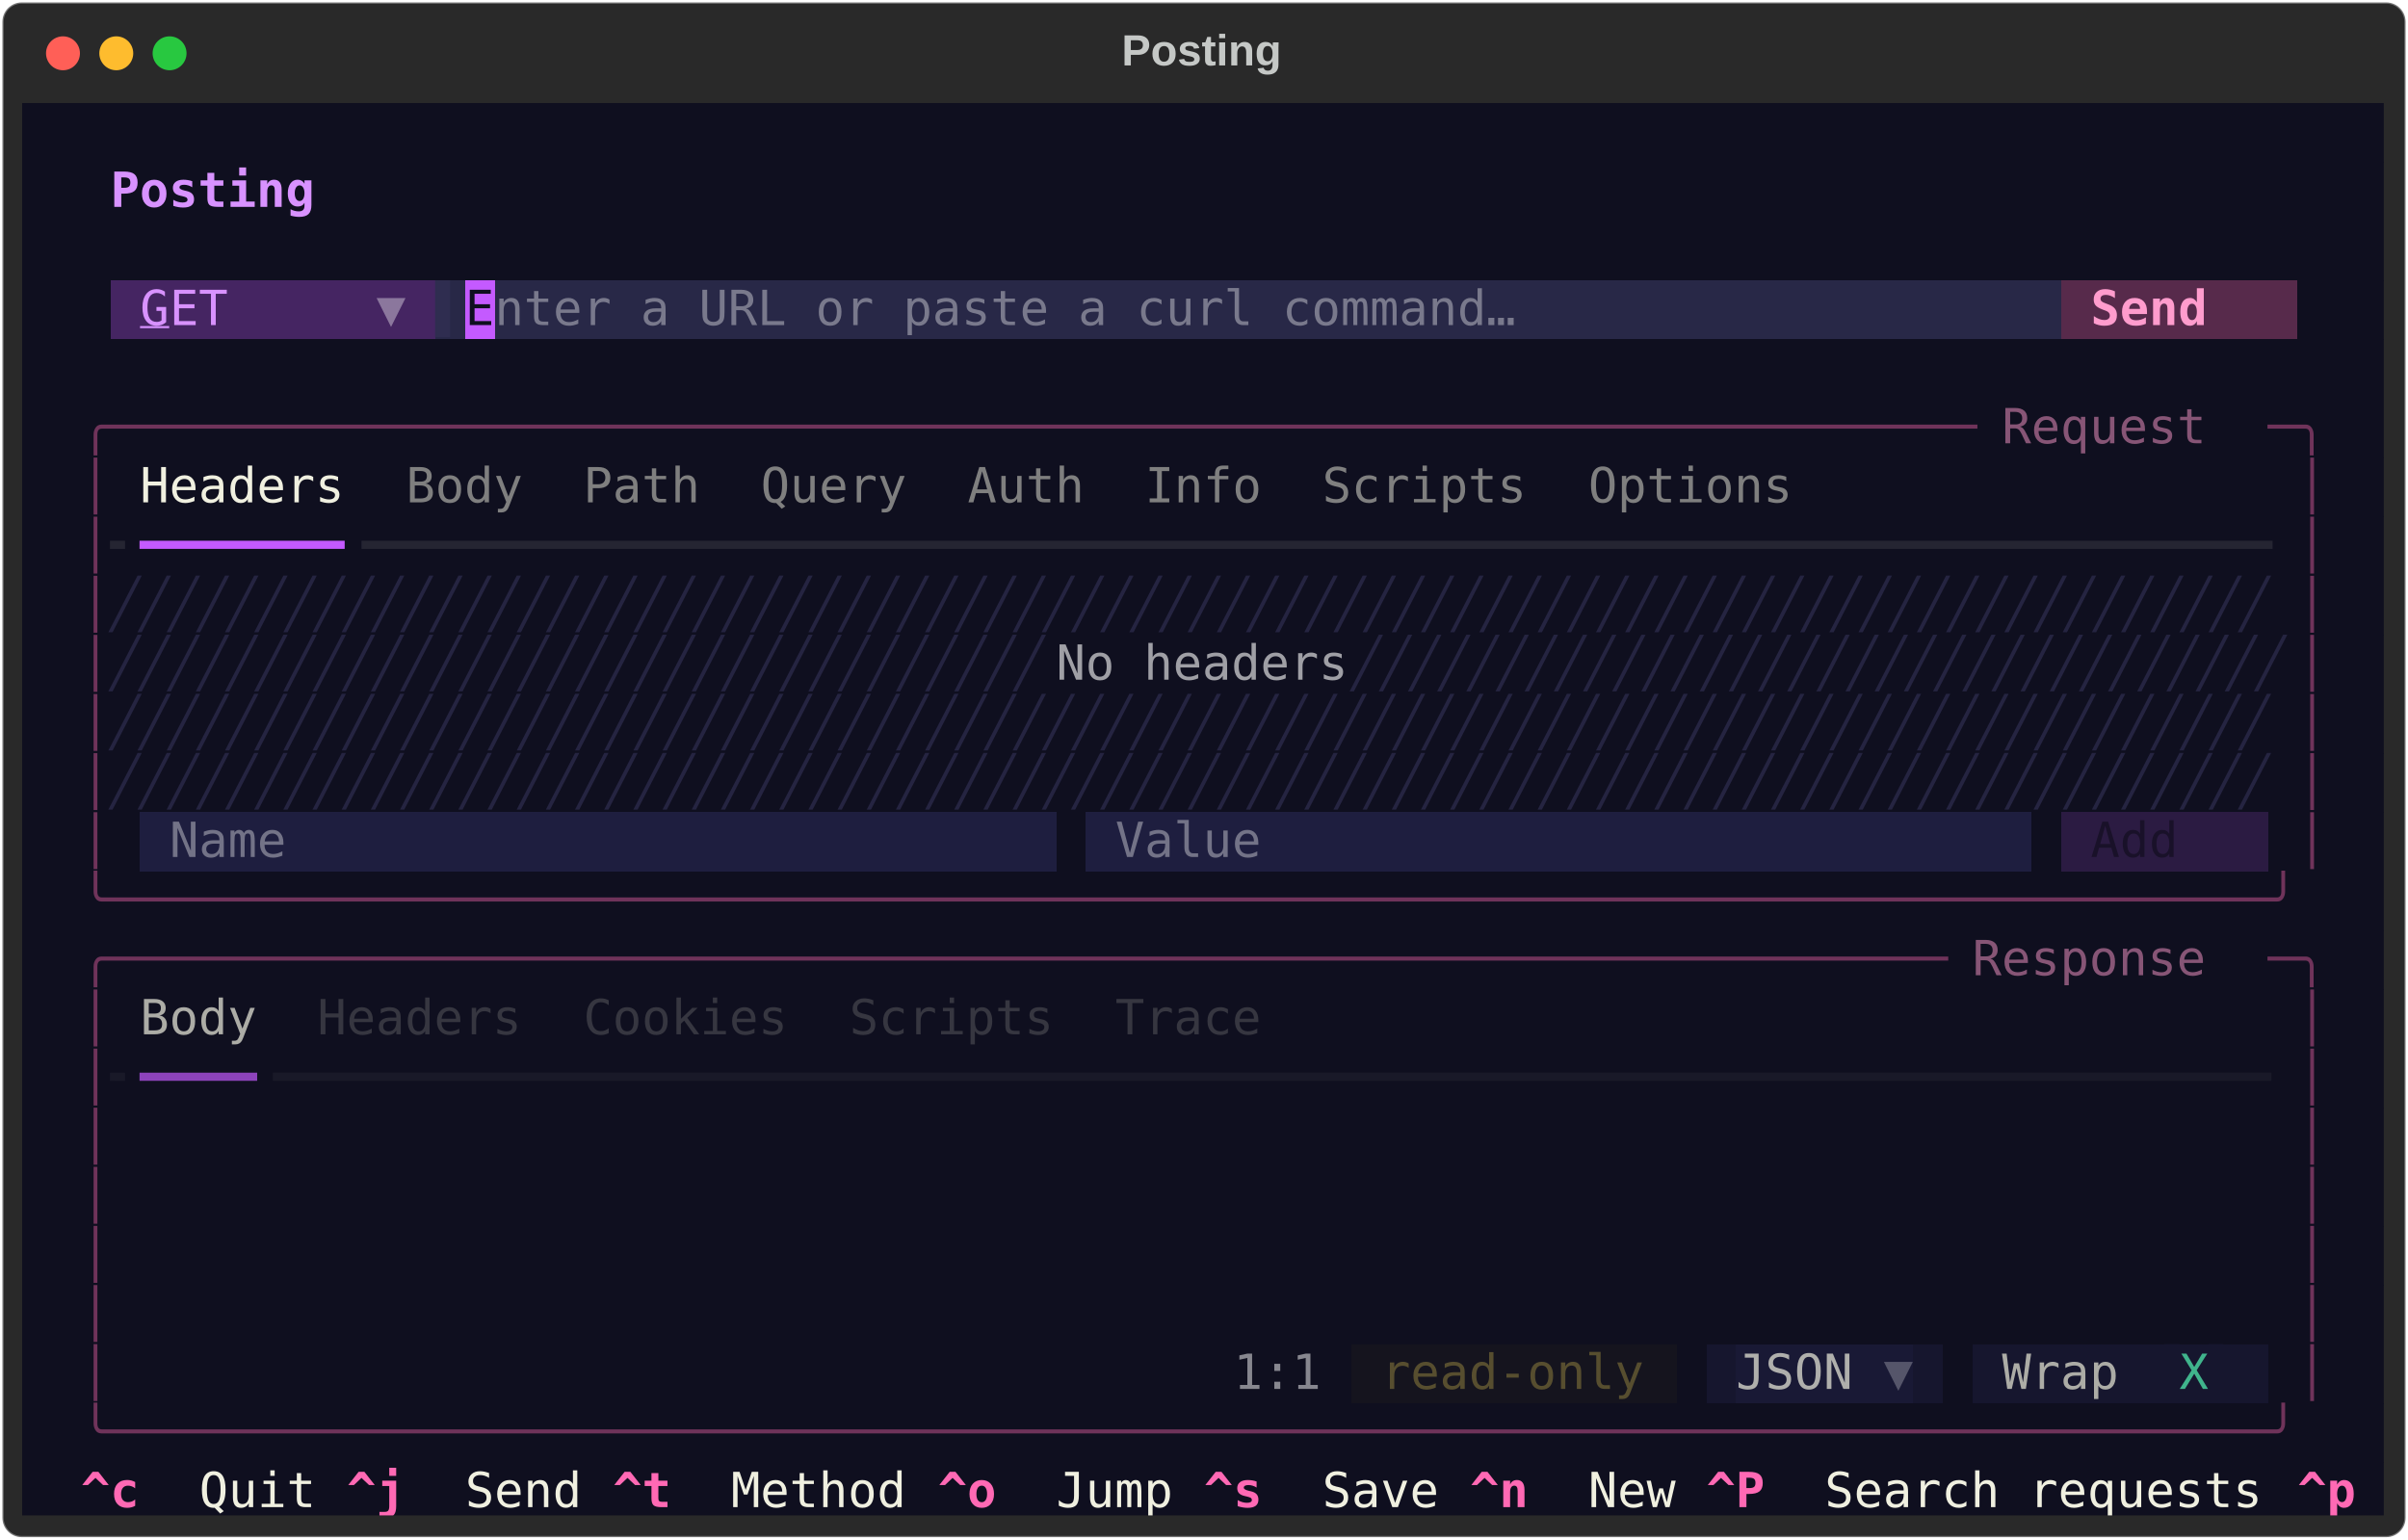
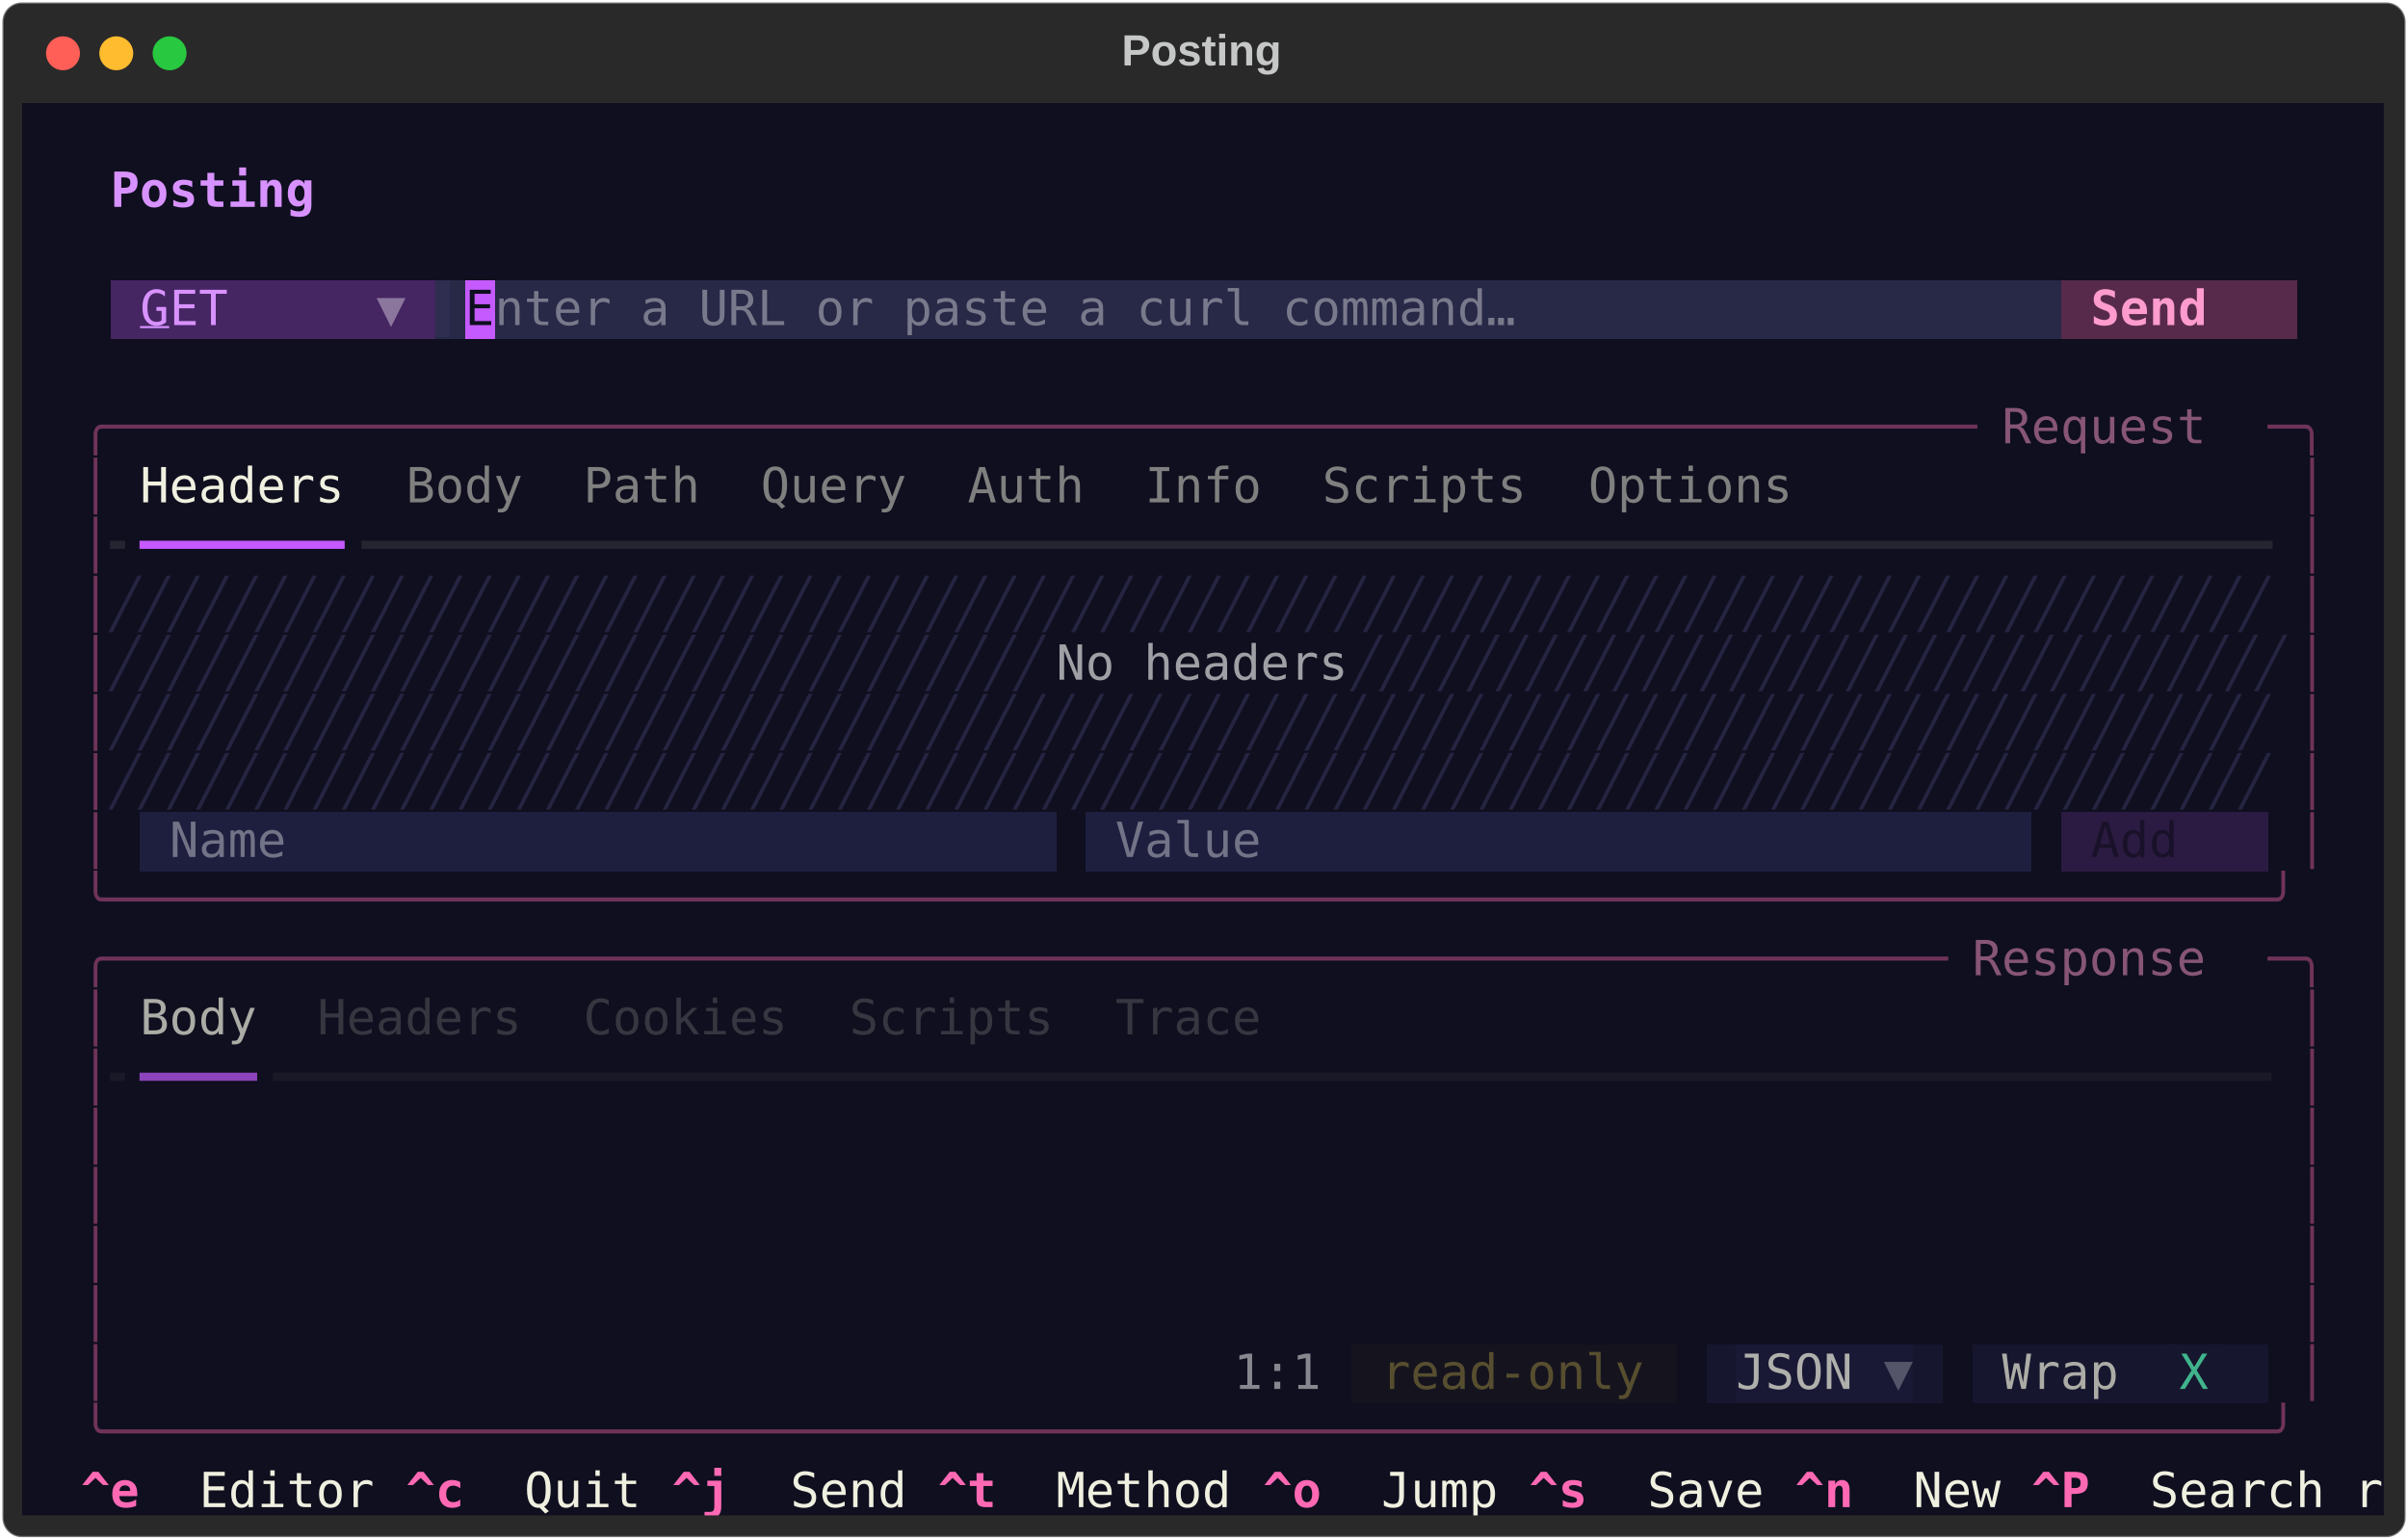
<svg xmlns="http://www.w3.org/2000/svg" class="rich-terminal" viewBox="0 0 994 635.6">
  <style>

    @font-face {
        font-family: "Fira Code";
        src: local("FiraCode-Regular"),
                url("https://cdnjs.cloudflare.com/ajax/libs/firacode/6.2.0/woff2/FiraCode-Regular.woff2") format("woff2"),
                url("https://cdnjs.cloudflare.com/ajax/libs/firacode/6.2.0/woff/FiraCode-Regular.woff") format("woff");
        font-style: normal;
        font-weight: 400;
    }
    @font-face {
        font-family: "Fira Code";
        src: local("FiraCode-Bold"),
                url("https://cdnjs.cloudflare.com/ajax/libs/firacode/6.2.0/woff2/FiraCode-Bold.woff2") format("woff2"),
                url("https://cdnjs.cloudflare.com/ajax/libs/firacode/6.2.0/woff/FiraCode-Bold.woff") format("woff");
        font-style: bold;
        font-weight: 700;
    }

    .terminal-matrix {
        font-family: Fira Code, monospace;
        font-size: 20px;
        line-height: 24.4px;
        font-variant-east-asian: full-width;
    }

    .terminal-title {
        font-size: 18px;
        font-weight: bold;
        font-family: arial;
    }

    .terminal-r1 { fill: #c5c8c6 }
.terminal-r2 { fill: #d892ff;font-weight: bold }
.terminal-r3 { fill: #d892ff;text-decoration: underline; }
.terminal-r4 { fill: #d892ff }
.terminal-r5 { fill: #8b779d }
.terminal-r6 { fill: #2f2d50 }
.terminal-r7 { fill: #0f0f1f }
.terminal-r8 { fill: #79798c }
.terminal-r9 { fill: #f0f0e0 }
.terminal-r10 { fill: #ff9ccd;font-weight: bold }
.terminal-r11 { fill: #9f9fa5 }
.terminal-r12 { fill: #6f335a }
.terminal-r13 { fill: #875576 }
.terminal-r14 { fill: #7f7f7f }
.terminal-r15 { fill: #252532 }
.terminal-r16 { fill: #c45aff }
.terminal-r17 { fill: #252441 }
.terminal-r18 { fill: #737387 }
.terminal-r19 { fill: #191129 }
.terminal-r20 { fill: #acaca6 }
.terminal-r21 { fill: #363640 }
.terminal-r22 { fill: #191928 }
.terminal-r23 { fill: #8d43bb }
.terminal-r24 { fill: #87878f }
.terminal-r25 { fill: #574e2f }
.terminal-r26 { fill: #afafac }
.terminal-r27 { fill: #55556a }
.terminal-r28 { fill: #16162e }
.terminal-r29 { fill: #40b48c }
.terminal-r30 { fill: #ff69b4;font-weight: bold }
    </style>
  <defs>
    <clipPath id="terminal-clip-terminal">
      <rect x="0" y="0" width="975.0" height="584.6" />
    </clipPath>
    <clipPath id="terminal-line-0">
      <rect x="0" y="1.5" width="976" height="24.65" />
    </clipPath>
    <clipPath id="terminal-line-1">
      <rect x="0" y="25.9" width="976" height="24.65" />
    </clipPath>
    <clipPath id="terminal-line-2">
      <rect x="0" y="50.3" width="976" height="24.65" />
    </clipPath>
    <clipPath id="terminal-line-3">
      <rect x="0" y="74.7" width="976" height="24.65" />
    </clipPath>
    <clipPath id="terminal-line-4">
      <rect x="0" y="99.1" width="976" height="24.65" />
    </clipPath>
    <clipPath id="terminal-line-5">
      <rect x="0" y="123.5" width="976" height="24.65" />
    </clipPath>
    <clipPath id="terminal-line-6">
      <rect x="0" y="147.9" width="976" height="24.65" />
    </clipPath>
    <clipPath id="terminal-line-7">
      <rect x="0" y="172.3" width="976" height="24.65" />
    </clipPath>
    <clipPath id="terminal-line-8">
      <rect x="0" y="196.7" width="976" height="24.65" />
    </clipPath>
    <clipPath id="terminal-line-9">
      <rect x="0" y="221.1" width="976" height="24.65" />
    </clipPath>
    <clipPath id="terminal-line-10">
      <rect x="0" y="245.5" width="976" height="24.65" />
    </clipPath>
    <clipPath id="terminal-line-11">
      <rect x="0" y="269.9" width="976" height="24.65" />
    </clipPath>
    <clipPath id="terminal-line-12">
      <rect x="0" y="294.3" width="976" height="24.65" />
    </clipPath>
    <clipPath id="terminal-line-13">
      <rect x="0" y="318.7" width="976" height="24.65" />
    </clipPath>
    <clipPath id="terminal-line-14">
      <rect x="0" y="343.1" width="976" height="24.65" />
    </clipPath>
    <clipPath id="terminal-line-15">
      <rect x="0" y="367.5" width="976" height="24.65" />
    </clipPath>
    <clipPath id="terminal-line-16">
      <rect x="0" y="391.9" width="976" height="24.65" />
    </clipPath>
    <clipPath id="terminal-line-17">
      <rect x="0" y="416.3" width="976" height="24.65" />
    </clipPath>
    <clipPath id="terminal-line-18">
      <rect x="0" y="440.7" width="976" height="24.65" />
    </clipPath>
    <clipPath id="terminal-line-19">
      <rect x="0" y="465.1" width="976" height="24.65" />
    </clipPath>
    <clipPath id="terminal-line-20">
      <rect x="0" y="489.5" width="976" height="24.65" />
    </clipPath>
    <clipPath id="terminal-line-21">
      <rect x="0" y="513.9" width="976" height="24.65" />
    </clipPath>
    <clipPath id="terminal-line-22">
      <rect x="0" y="538.3" width="976" height="24.65" />
    </clipPath>
  </defs>
  <rect fill="#292929" stroke="rgba(255,255,255,0.35)" stroke-width="1" x="1" y="1" width="992" height="633.6" rx="8" />
  <text class="terminal-title" fill="#c5c8c6" text-anchor="middle" x="496" y="27">Posting</text>
  <g transform="translate(26,22)">
    <circle cx="0" cy="0" r="7" fill="#ff5f57" />
    <circle cx="22" cy="0" r="7" fill="#febc2e" />
    <circle cx="44" cy="0" r="7" fill="#28c840" />
  </g>
  <g transform="translate(9, 41)" clip-path="url(#terminal-clip-terminal)">
    <rect fill="#0f0f1f" x="0" y="1.5" width="976" height="24.65" shape-rendering="crispEdges" />
    <rect fill="#0f0f1f" x="0" y="25.9" width="36.6" height="24.65" shape-rendering="crispEdges" />
    <rect fill="#0f0f1f" x="36.6" y="25.9" width="85.4" height="24.65" shape-rendering="crispEdges" />
    <rect fill="#0f0f1f" x="122" y="25.9" width="854" height="24.65" shape-rendering="crispEdges" />
    <rect fill="#0f0f1f" x="0" y="50.3" width="976" height="24.65" shape-rendering="crispEdges" />
    <rect fill="#0f0f1f" x="0" y="74.7" width="36.6" height="24.65" shape-rendering="crispEdges" />
    <rect fill="#452562" x="36.6" y="74.7" width="12.2" height="24.65" shape-rendering="crispEdges" />
    <rect fill="#452562" x="48.8" y="74.7" width="12.2" height="24.65" shape-rendering="crispEdges" />
    <rect fill="#452562" x="61" y="74.7" width="24.4" height="24.65" shape-rendering="crispEdges" />
    <rect fill="#452562" x="85.4" y="74.7" width="61" height="24.65" shape-rendering="crispEdges" />
    <rect fill="#452562" x="146.4" y="74.7" width="12.2" height="24.65" shape-rendering="crispEdges" />
    <rect fill="#452562" x="158.6" y="74.7" width="12.2" height="24.65" shape-rendering="crispEdges" />
    <rect fill="#282847" x="170.8" y="74.7" width="12.2" height="24.65" shape-rendering="crispEdges" />
    <rect fill="#c45aff" x="183" y="74.7" width="12.2" height="24.65" shape-rendering="crispEdges" />
    <rect fill="#282847" x="195.2" y="74.7" width="427" height="24.65" shape-rendering="crispEdges" />
    <rect fill="#282847" x="622.2" y="74.7" width="219.6" height="24.65" shape-rendering="crispEdges" />
    <rect fill="#572a4b" x="841.8" y="74.7" width="12.2" height="24.65" shape-rendering="crispEdges" />
    <rect fill="#572a4b" x="854" y="74.7" width="73.2" height="24.65" shape-rendering="crispEdges" />
    <rect fill="#572a4b" x="927.2" y="74.7" width="12.2" height="24.65" shape-rendering="crispEdges" />
    <rect fill="#0f0f1f" x="939.4" y="74.7" width="36.6" height="24.65" shape-rendering="crispEdges" />
    <rect fill="#0f0f1f" x="0" y="99.1" width="488" height="24.65" shape-rendering="crispEdges" />
    <rect fill="#0f0f1f" x="488" y="99.1" width="0" height="24.65" shape-rendering="crispEdges" />
    <rect fill="#0f0f1f" x="488" y="99.1" width="488" height="24.65" shape-rendering="crispEdges" />
    <rect fill="#0f0f1f" x="0" y="123.5" width="24.4" height="24.65" shape-rendering="crispEdges" />
    <rect fill="#0f0f1f" x="24.4" y="123.5" width="793" height="24.65" shape-rendering="crispEdges" />
    <rect fill="#0f0f1f" x="817.4" y="123.5" width="109.8" height="24.65" shape-rendering="crispEdges" />
    <rect fill="#0f0f1f" x="927.2" y="123.5" width="24.4" height="24.65" shape-rendering="crispEdges" />
    <rect fill="#0f0f1f" x="951.6" y="123.5" width="24.4" height="24.65" shape-rendering="crispEdges" />
    <rect fill="#0f0f1f" x="0" y="147.9" width="24.4" height="24.65" shape-rendering="crispEdges" />
    <rect fill="#0f0f1f" x="24.4" y="147.9" width="12.2" height="24.65" shape-rendering="crispEdges" />
    <rect fill="#0f0f1f" x="36.6" y="147.9" width="12.2" height="24.65" shape-rendering="crispEdges" />
    <rect fill="#0f0f1f" x="48.8" y="147.9" width="85.4" height="24.65" shape-rendering="crispEdges" />
    <rect fill="#0f0f1f" x="134.2" y="147.9" width="24.4" height="24.65" shape-rendering="crispEdges" />
    <rect fill="#0f0f1f" x="158.6" y="147.9" width="48.8" height="24.65" shape-rendering="crispEdges" />
    <rect fill="#0f0f1f" x="207.4" y="147.9" width="24.4" height="24.65" shape-rendering="crispEdges" />
    <rect fill="#0f0f1f" x="231.8" y="147.9" width="48.8" height="24.65" shape-rendering="crispEdges" />
    <rect fill="#0f0f1f" x="280.6" y="147.9" width="24.4" height="24.65" shape-rendering="crispEdges" />
    <rect fill="#0f0f1f" x="305" y="147.9" width="61" height="24.65" shape-rendering="crispEdges" />
    <rect fill="#0f0f1f" x="366" y="147.9" width="24.4" height="24.65" shape-rendering="crispEdges" />
    <rect fill="#0f0f1f" x="390.4" y="147.9" width="48.8" height="24.65" shape-rendering="crispEdges" />
    <rect fill="#0f0f1f" x="439.2" y="147.9" width="24.4" height="24.65" shape-rendering="crispEdges" />
    <rect fill="#0f0f1f" x="463.6" y="147.9" width="48.8" height="24.65" shape-rendering="crispEdges" />
    <rect fill="#0f0f1f" x="512.4" y="147.9" width="24.4" height="24.65" shape-rendering="crispEdges" />
    <rect fill="#0f0f1f" x="536.8" y="147.9" width="85.4" height="24.65" shape-rendering="crispEdges" />
    <rect fill="#0f0f1f" x="622.2" y="147.9" width="24.4" height="24.65" shape-rendering="crispEdges" />
    <rect fill="#0f0f1f" x="646.6" y="147.9" width="85.4" height="24.65" shape-rendering="crispEdges" />
    <rect fill="#0f0f1f" x="732" y="147.9" width="207.4" height="24.65" shape-rendering="crispEdges" />
    <rect fill="#0f0f1f" x="939.4" y="147.9" width="12.2" height="24.65" shape-rendering="crispEdges" />
    <rect fill="#0f0f1f" x="951.6" y="147.9" width="24.4" height="24.65" shape-rendering="crispEdges" />
    <rect fill="#0f0f1f" x="0" y="172.3" width="24.4" height="24.65" shape-rendering="crispEdges" />
    <rect fill="#0f0f1f" x="24.4" y="172.3" width="12.2" height="24.65" shape-rendering="crispEdges" />
    <rect fill="#0f0f1f" x="36.6" y="172.3" width="12.2" height="24.65" shape-rendering="crispEdges" />
    <rect fill="#0f0f1f" x="48.8" y="172.3" width="85.4" height="24.65" shape-rendering="crispEdges" />
    <rect fill="#0f0f1f" x="134.2" y="172.3" width="805.2" height="24.65" shape-rendering="crispEdges" />
    <rect fill="#0f0f1f" x="939.4" y="172.3" width="12.2" height="24.65" shape-rendering="crispEdges" />
    <rect fill="#0f0f1f" x="951.6" y="172.3" width="24.4" height="24.65" shape-rendering="crispEdges" />
    <rect fill="#0f0f1f" x="0" y="196.7" width="24.4" height="24.65" shape-rendering="crispEdges" />
    <rect fill="#0f0f1f" x="24.4" y="196.7" width="12.2" height="24.65" shape-rendering="crispEdges" />
    <rect fill="#0f0f1f" x="36.6" y="196.7" width="902.8" height="24.65" shape-rendering="crispEdges" />
    <rect fill="#0f0f1f" x="939.4" y="196.7" width="12.2" height="24.65" shape-rendering="crispEdges" />
    <rect fill="#0f0f1f" x="951.6" y="196.7" width="24.4" height="24.65" shape-rendering="crispEdges" />
    <rect fill="#0f0f1f" x="0" y="221.1" width="24.4" height="24.65" shape-rendering="crispEdges" />
    <rect fill="#0f0f1f" x="24.4" y="221.1" width="12.2" height="24.65" shape-rendering="crispEdges" />
    <rect fill="#0f0f1f" x="36.6" y="221.1" width="390.4" height="24.65" shape-rendering="crispEdges" />
    <rect fill="#0f0f1f" x="427" y="221.1" width="122" height="24.65" shape-rendering="crispEdges" />
    <rect fill="#0f0f1f" x="549" y="221.1" width="390.4" height="24.65" shape-rendering="crispEdges" />
    <rect fill="#0f0f1f" x="939.4" y="221.1" width="12.2" height="24.65" shape-rendering="crispEdges" />
    <rect fill="#0f0f1f" x="951.6" y="221.1" width="24.4" height="24.65" shape-rendering="crispEdges" />
    <rect fill="#0f0f1f" x="0" y="245.5" width="24.4" height="24.65" shape-rendering="crispEdges" />
    <rect fill="#0f0f1f" x="24.4" y="245.5" width="12.2" height="24.65" shape-rendering="crispEdges" />
    <rect fill="#0f0f1f" x="36.6" y="245.5" width="902.8" height="24.65" shape-rendering="crispEdges" />
    <rect fill="#0f0f1f" x="939.4" y="245.5" width="12.2" height="24.65" shape-rendering="crispEdges" />
    <rect fill="#0f0f1f" x="951.6" y="245.5" width="24.4" height="24.65" shape-rendering="crispEdges" />
    <rect fill="#0f0f1f" x="0" y="269.9" width="24.4" height="24.65" shape-rendering="crispEdges" />
    <rect fill="#0f0f1f" x="24.4" y="269.9" width="12.2" height="24.65" shape-rendering="crispEdges" />
    <rect fill="#0f0f1f" x="36.6" y="269.9" width="902.8" height="24.65" shape-rendering="crispEdges" />
    <rect fill="#0f0f1f" x="939.4" y="269.9" width="12.2" height="24.65" shape-rendering="crispEdges" />
    <rect fill="#0f0f1f" x="951.6" y="269.9" width="24.4" height="24.65" shape-rendering="crispEdges" />
    <rect fill="#0f0f1f" x="0" y="294.3" width="24.4" height="24.65" shape-rendering="crispEdges" />
    <rect fill="#0f0f1f" x="24.4" y="294.3" width="12.2" height="24.65" shape-rendering="crispEdges" />
    <rect fill="#0f0f1f" x="36.6" y="294.3" width="12.2" height="24.65" shape-rendering="crispEdges" />
    <rect fill="#1e1e3f" x="48.8" y="294.3" width="12.2" height="24.65" shape-rendering="crispEdges" />
    <rect fill="#1e1e3f" x="61" y="294.3" width="48.8" height="24.65" shape-rendering="crispEdges" />
    <rect fill="#1e1e3f" x="109.8" y="294.3" width="305" height="24.65" shape-rendering="crispEdges" />
    <rect fill="#1e1e3f" x="414.8" y="294.3" width="12.2" height="24.65" shape-rendering="crispEdges" />
    <rect fill="#0f0f1f" x="427" y="294.3" width="12.2" height="24.65" shape-rendering="crispEdges" />
    <rect fill="#1e1e3f" x="439.2" y="294.3" width="12.2" height="24.65" shape-rendering="crispEdges" />
    <rect fill="#1e1e3f" x="451.4" y="294.3" width="61" height="24.65" shape-rendering="crispEdges" />
    <rect fill="#1e1e3f" x="512.4" y="294.3" width="305" height="24.65" shape-rendering="crispEdges" />
    <rect fill="#1e1e3f" x="817.4" y="294.3" width="12.2" height="24.65" shape-rendering="crispEdges" />
    <rect fill="#0f0f1f" x="829.6" y="294.3" width="12.2" height="24.65" shape-rendering="crispEdges" />
    <rect fill="#2b1b42" x="841.8" y="294.3" width="12.2" height="24.65" shape-rendering="crispEdges" />
    <rect fill="#2b1b42" x="854" y="294.3" width="61" height="24.65" shape-rendering="crispEdges" />
    <rect fill="#2b1b42" x="915" y="294.3" width="12.2" height="24.65" shape-rendering="crispEdges" />
    <rect fill="#0f0f1f" x="927.2" y="294.3" width="12.2" height="24.65" shape-rendering="crispEdges" />
    <rect fill="#0f0f1f" x="939.4" y="294.3" width="12.2" height="24.65" shape-rendering="crispEdges" />
    <rect fill="#0f0f1f" x="951.6" y="294.3" width="24.4" height="24.65" shape-rendering="crispEdges" />
    <rect fill="#0f0f1f" x="0" y="318.7" width="24.4" height="24.65" shape-rendering="crispEdges" />
    <rect fill="#0f0f1f" x="24.4" y="318.7" width="927.2" height="24.65" shape-rendering="crispEdges" />
    <rect fill="#0f0f1f" x="951.6" y="318.7" width="24.4" height="24.65" shape-rendering="crispEdges" />
    <rect fill="#0f0f1f" x="0" y="343.1" width="24.4" height="24.65" shape-rendering="crispEdges" />
    <rect fill="#0f0f1f" x="24.4" y="343.1" width="780.8" height="24.65" shape-rendering="crispEdges" />
    <rect fill="#0f0f1f" x="805.2" y="343.1" width="122" height="24.65" shape-rendering="crispEdges" />
    <rect fill="#0f0f1f" x="927.2" y="343.1" width="24.4" height="24.65" shape-rendering="crispEdges" />
    <rect fill="#0f0f1f" x="951.6" y="343.1" width="24.4" height="24.65" shape-rendering="crispEdges" />
    <rect fill="#0f0f1f" x="0" y="367.5" width="24.4" height="24.65" shape-rendering="crispEdges" />
    <rect fill="#0f0f1f" x="24.4" y="367.5" width="12.2" height="24.65" shape-rendering="crispEdges" />
    <rect fill="#0f0f1f" x="36.6" y="367.5" width="12.2" height="24.65" shape-rendering="crispEdges" />
    <rect fill="#0f0f1f" x="48.8" y="367.5" width="48.8" height="24.65" shape-rendering="crispEdges" />
    <rect fill="#0f0f1f" x="97.6" y="367.5" width="24.4" height="24.65" shape-rendering="crispEdges" />
    <rect fill="#0f0f1f" x="122" y="367.5" width="85.4" height="24.65" shape-rendering="crispEdges" />
    <rect fill="#0f0f1f" x="207.4" y="367.5" width="24.4" height="24.65" shape-rendering="crispEdges" />
    <rect fill="#0f0f1f" x="231.8" y="367.5" width="85.4" height="24.65" shape-rendering="crispEdges" />
    <rect fill="#0f0f1f" x="317.2" y="367.5" width="24.4" height="24.65" shape-rendering="crispEdges" />
    <rect fill="#0f0f1f" x="341.6" y="367.5" width="85.4" height="24.65" shape-rendering="crispEdges" />
    <rect fill="#0f0f1f" x="427" y="367.5" width="24.4" height="24.65" shape-rendering="crispEdges" />
    <rect fill="#0f0f1f" x="451.4" y="367.5" width="61" height="24.65" shape-rendering="crispEdges" />
    <rect fill="#0f0f1f" x="512.4" y="367.5" width="427" height="24.65" shape-rendering="crispEdges" />
    <rect fill="#0f0f1f" x="939.4" y="367.5" width="12.2" height="24.65" shape-rendering="crispEdges" />
    <rect fill="#0f0f1f" x="951.6" y="367.5" width="24.4" height="24.65" shape-rendering="crispEdges" />
    <rect fill="#0f0f1f" x="0" y="391.9" width="24.4" height="24.65" shape-rendering="crispEdges" />
    <rect fill="#0f0f1f" x="24.4" y="391.9" width="12.2" height="24.65" shape-rendering="crispEdges" />
    <rect fill="#0f0f1f" x="36.6" y="391.9" width="12.2" height="24.65" shape-rendering="crispEdges" />
    <rect fill="#0f0f1f" x="48.8" y="391.9" width="48.8" height="24.65" shape-rendering="crispEdges" />
    <rect fill="#0f0f1f" x="97.6" y="391.9" width="841.8" height="24.65" shape-rendering="crispEdges" />
    <rect fill="#0f0f1f" x="939.4" y="391.9" width="12.2" height="24.65" shape-rendering="crispEdges" />
    <rect fill="#0f0f1f" x="951.6" y="391.9" width="24.4" height="24.65" shape-rendering="crispEdges" />
    <rect fill="#0f0f1f" x="0" y="416.3" width="24.4" height="24.65" shape-rendering="crispEdges" />
    <rect fill="#0f0f1f" x="24.4" y="416.3" width="12.2" height="24.65" shape-rendering="crispEdges" />
    <rect fill="#0f0f1f" x="36.6" y="416.3" width="902.8" height="24.65" shape-rendering="crispEdges" />
    <rect fill="#0f0f1f" x="939.4" y="416.3" width="12.2" height="24.65" shape-rendering="crispEdges" />
    <rect fill="#0f0f1f" x="951.6" y="416.3" width="24.4" height="24.65" shape-rendering="crispEdges" />
    <rect fill="#0f0f1f" x="0" y="440.7" width="24.4" height="24.65" shape-rendering="crispEdges" />
    <rect fill="#0f0f1f" x="24.4" y="440.7" width="12.2" height="24.65" shape-rendering="crispEdges" />
    <rect fill="#0f0f1f" x="36.6" y="440.7" width="902.8" height="24.65" shape-rendering="crispEdges" />
    <rect fill="#0f0f1f" x="939.4" y="440.7" width="12.2" height="24.65" shape-rendering="crispEdges" />
    <rect fill="#0f0f1f" x="951.6" y="440.7" width="24.4" height="24.65" shape-rendering="crispEdges" />
    <rect fill="#0f0f1f" x="0" y="465.1" width="24.4" height="24.65" shape-rendering="crispEdges" />
    <rect fill="#0f0f1f" x="24.4" y="465.1" width="12.2" height="24.65" shape-rendering="crispEdges" />
    <rect fill="#0f0f1f" x="36.6" y="465.1" width="902.8" height="24.65" shape-rendering="crispEdges" />
    <rect fill="#0f0f1f" x="939.4" y="465.1" width="12.2" height="24.65" shape-rendering="crispEdges" />
    <rect fill="#0f0f1f" x="951.6" y="465.1" width="24.4" height="24.65" shape-rendering="crispEdges" />
    <rect fill="#0f0f1f" x="0" y="489.5" width="24.4" height="24.65" shape-rendering="crispEdges" />
    <rect fill="#0f0f1f" x="24.4" y="489.5" width="12.2" height="24.65" shape-rendering="crispEdges" />
    <rect fill="#0f0f1f" x="36.6" y="489.5" width="902.8" height="24.65" shape-rendering="crispEdges" />
    <rect fill="#0f0f1f" x="939.4" y="489.5" width="12.2" height="24.65" shape-rendering="crispEdges" />
    <rect fill="#0f0f1f" x="951.6" y="489.5" width="24.4" height="24.65" shape-rendering="crispEdges" />
    <rect fill="#0f0f1f" x="0" y="513.9" width="24.4" height="24.65" shape-rendering="crispEdges" />
    <rect fill="#0f0f1f" x="24.4" y="513.9" width="12.2" height="24.65" shape-rendering="crispEdges" />
    <rect fill="#0f0f1f" x="36.6" y="513.9" width="463.6" height="24.65" shape-rendering="crispEdges" />
    <rect fill="#0f0f1f" x="500.2" y="513.9" width="36.6" height="24.65" shape-rendering="crispEdges" />
    <rect fill="#0f0f1f" x="536.8" y="513.9" width="12.2" height="24.65" shape-rendering="crispEdges" />
    <rect fill="#15141e" x="549" y="513.9" width="12.2" height="24.65" shape-rendering="crispEdges" />
    <rect fill="#15141e" x="561.2" y="513.9" width="109.8" height="24.65" shape-rendering="crispEdges" />
    <rect fill="#15141e" x="671" y="513.9" width="12.2" height="24.65" shape-rendering="crispEdges" />
    <rect fill="#0f0f1f" x="683.2" y="513.9" width="12.2" height="24.65" shape-rendering="crispEdges" />
    <rect fill="#16162e" x="695.4" y="513.9" width="12.2" height="24.65" shape-rendering="crispEdges" />
    <rect fill="#191935" x="707.6" y="513.9" width="48.8" height="24.65" shape-rendering="crispEdges" />
    <rect fill="#191935" x="756.4" y="513.9" width="12.2" height="24.65" shape-rendering="crispEdges" />
    <rect fill="#191935" x="768.6" y="513.9" width="12.2" height="24.65" shape-rendering="crispEdges" />
    <rect fill="#16162e" x="780.8" y="513.9" width="12.2" height="24.65" shape-rendering="crispEdges" />
    <rect fill="#0f0f1f" x="793" y="513.9" width="12.2" height="24.65" shape-rendering="crispEdges" />
    <rect fill="#16162e" x="805.2" y="513.9" width="12.2" height="24.65" shape-rendering="crispEdges" />
    <rect fill="#16162e" x="817.4" y="513.9" width="48.8" height="24.65" shape-rendering="crispEdges" />
    <rect fill="#16162e" x="866.2" y="513.9" width="12.2" height="24.65" shape-rendering="crispEdges" />
    <rect fill="#16162e" x="878.4" y="513.9" width="12.2" height="24.65" shape-rendering="crispEdges" />
    <rect fill="#16162e" x="890.6" y="513.9" width="12.2" height="24.65" shape-rendering="crispEdges" />
    <rect fill="#16162e" x="902.8" y="513.9" width="12.2" height="24.65" shape-rendering="crispEdges" />
    <rect fill="#16162e" x="915" y="513.9" width="12.2" height="24.65" shape-rendering="crispEdges" />
    <rect fill="#0f0f1f" x="927.2" y="513.9" width="12.2" height="24.65" shape-rendering="crispEdges" />
    <rect fill="#0f0f1f" x="939.4" y="513.9" width="12.2" height="24.65" shape-rendering="crispEdges" />
    <rect fill="#0f0f1f" x="951.6" y="513.9" width="24.4" height="24.65" shape-rendering="crispEdges" />
    <rect fill="#0f0f1f" x="0" y="538.3" width="24.4" height="24.65" shape-rendering="crispEdges" />
    <rect fill="#0f0f1f" x="24.4" y="538.3" width="927.2" height="24.65" shape-rendering="crispEdges" />
    <rect fill="#0f0f1f" x="951.6" y="538.3" width="24.4" height="24.65" shape-rendering="crispEdges" />
    <rect fill="#0f0f1f" x="0" y="562.7" width="24.4" height="24.65" shape-rendering="crispEdges" />
    <rect fill="#0f0f1f" x="24.4" y="562.7" width="48.8" height="24.65" shape-rendering="crispEdges" />
-     <rect fill="#0f0f1f" x="73.2" y="562.7" width="61" height="24.65" shape-rendering="crispEdges" />
-     <rect fill="#0f0f1f" x="134.2" y="562.7" width="48.8" height="24.65" shape-rendering="crispEdges" />
-     <rect fill="#0f0f1f" x="183" y="562.7" width="61" height="24.65" shape-rendering="crispEdges" />
-     <rect fill="#0f0f1f" x="244" y="562.7" width="48.8" height="24.65" shape-rendering="crispEdges" />
-     <rect fill="#0f0f1f" x="292.8" y="562.7" width="85.4" height="24.65" shape-rendering="crispEdges" />
+     <rect fill="#0f0f1f" x="73.2" y="562.7" width="85.4" height="24.65" shape-rendering="crispEdges" />
+     <rect fill="#0f0f1f" x="158.6" y="562.7" width="48.8" height="24.65" shape-rendering="crispEdges" />
+     <rect fill="#0f0f1f" x="207.4" y="562.7" width="61" height="24.65" shape-rendering="crispEdges" />
+     <rect fill="#0f0f1f" x="268.4" y="562.7" width="48.8" height="24.65" shape-rendering="crispEdges" />
+     <rect fill="#0f0f1f" x="317.2" y="562.7" width="61" height="24.65" shape-rendering="crispEdges" />
    <rect fill="#0f0f1f" x="378.2" y="562.7" width="48.8" height="24.65" shape-rendering="crispEdges" />
-     <rect fill="#0f0f1f" x="427" y="562.7" width="61" height="24.65" shape-rendering="crispEdges" />
-     <rect fill="#0f0f1f" x="488" y="562.7" width="48.8" height="24.65" shape-rendering="crispEdges" />
-     <rect fill="#0f0f1f" x="536.8" y="562.7" width="61" height="24.65" shape-rendering="crispEdges" />
-     <rect fill="#0f0f1f" x="597.8" y="562.7" width="48.8" height="24.65" shape-rendering="crispEdges" />
-     <rect fill="#0f0f1f" x="646.6" y="562.7" width="48.8" height="24.65" shape-rendering="crispEdges" />
-     <rect fill="#0f0f1f" x="695.4" y="562.7" width="48.8" height="24.65" shape-rendering="crispEdges" />
-     <rect fill="#0f0f1f" x="744.2" y="562.7" width="195.2" height="24.65" shape-rendering="crispEdges" />
-     <rect fill="#0f0f1f" x="939.4" y="562.7" width="36.6" height="24.65" shape-rendering="crispEdges" />
+     <rect fill="#0f0f1f" x="427" y="562.7" width="85.4" height="24.65" shape-rendering="crispEdges" />
+     <rect fill="#0f0f1f" x="512.4" y="562.7" width="48.8" height="24.65" shape-rendering="crispEdges" />
+     <rect fill="#0f0f1f" x="561.2" y="562.7" width="61" height="24.65" shape-rendering="crispEdges" />
+     <rect fill="#0f0f1f" x="622.2" y="562.7" width="48.8" height="24.65" shape-rendering="crispEdges" />
+     <rect fill="#0f0f1f" x="671" y="562.7" width="61" height="24.65" shape-rendering="crispEdges" />
+     <rect fill="#0f0f1f" x="732" y="562.7" width="48.8" height="24.65" shape-rendering="crispEdges" />
+     <rect fill="#0f0f1f" x="780.8" y="562.7" width="48.8" height="24.65" shape-rendering="crispEdges" />
+     <rect fill="#0f0f1f" x="829.6" y="562.7" width="48.8" height="24.65" shape-rendering="crispEdges" />
+     <rect fill="#0f0f1f" x="878.4" y="562.7" width="97.6" height="24.65" shape-rendering="crispEdges" />
    <g class="terminal-matrix">
      <text class="terminal-r1" x="976" y="20" textLength="12.2" clip-path="url(#terminal-line-0)">
</text>
      <text class="terminal-r2" x="36.6" y="44.4" textLength="85.4" clip-path="url(#terminal-line-1)">Posting</text>
      <text class="terminal-r1" x="976" y="44.4" textLength="12.2" clip-path="url(#terminal-line-1)">
</text>
      <text class="terminal-r1" x="976" y="68.8" textLength="12.2" clip-path="url(#terminal-line-2)">
</text>
      <text class="terminal-r3" x="48.8" y="93.2" textLength="12.2" clip-path="url(#terminal-line-3)">G</text>
      <text class="terminal-r4" x="61" y="93.2" textLength="24.4" clip-path="url(#terminal-line-3)">ET</text>
      <text class="terminal-r5" x="146.4" y="93.2" textLength="12.2" clip-path="url(#terminal-line-3)">▼</text>
      <text class="terminal-r6" x="170.8" y="93.2" textLength="12.2" clip-path="url(#terminal-line-3)">▌</text>
      <text class="terminal-r7" x="183" y="93.2" textLength="12.2" clip-path="url(#terminal-line-3)">E</text>
      <text class="terminal-r8" x="195.2" y="93.2" textLength="427" clip-path="url(#terminal-line-3)">nter a URL or paste a curl command…</text>
      <text class="terminal-r10" x="854" y="93.2" textLength="73.2" clip-path="url(#terminal-line-3)"> Send </text>
      <text class="terminal-r1" x="976" y="93.2" textLength="12.2" clip-path="url(#terminal-line-3)">
</text>
      <text class="terminal-r1" x="976" y="117.6" textLength="12.2" clip-path="url(#terminal-line-4)">
</text>
      <text class="terminal-r12" x="24.4" y="142" textLength="793" clip-path="url(#terminal-line-5)">╭────────────────────────────────────────────────────────────────</text>
      <text class="terminal-r13" x="817.4" y="142" textLength="109.8" clip-path="url(#terminal-line-5)"> Request </text>
      <text class="terminal-r12" x="927.2" y="142" textLength="24.4" clip-path="url(#terminal-line-5)">─╮</text>
      <text class="terminal-r1" x="976" y="142" textLength="12.2" clip-path="url(#terminal-line-5)">
</text>
      <text class="terminal-r12" x="24.4" y="166.4" textLength="12.2" clip-path="url(#terminal-line-6)">│</text>
      <text class="terminal-r9" x="48.8" y="166.4" textLength="85.4" clip-path="url(#terminal-line-6)">Headers</text>
      <text class="terminal-r14" x="158.6" y="166.4" textLength="48.8" clip-path="url(#terminal-line-6)">Body</text>
      <text class="terminal-r14" x="231.8" y="166.4" textLength="48.8" clip-path="url(#terminal-line-6)">Path</text>
      <text class="terminal-r14" x="305" y="166.4" textLength="61" clip-path="url(#terminal-line-6)">Query</text>
      <text class="terminal-r14" x="390.4" y="166.4" textLength="48.8" clip-path="url(#terminal-line-6)">Auth</text>
      <text class="terminal-r14" x="463.6" y="166.4" textLength="48.8" clip-path="url(#terminal-line-6)">Info</text>
      <text class="terminal-r14" x="536.8" y="166.4" textLength="85.4" clip-path="url(#terminal-line-6)">Scripts</text>
      <text class="terminal-r14" x="646.6" y="166.4" textLength="85.4" clip-path="url(#terminal-line-6)">Options</text>
      <text class="terminal-r12" x="939.4" y="166.4" textLength="12.2" clip-path="url(#terminal-line-6)">│</text>
      <text class="terminal-r1" x="976" y="166.4" textLength="12.2" clip-path="url(#terminal-line-6)">
</text>
      <text class="terminal-r12" x="24.4" y="190.8" textLength="12.2" clip-path="url(#terminal-line-7)">│</text>
      <text class="terminal-r15" x="36.6" y="190.8" textLength="12.2" clip-path="url(#terminal-line-7)">╸</text>
      <text class="terminal-r16" x="48.8" y="190.8" textLength="85.4" clip-path="url(#terminal-line-7)">━━━━━━━</text>
      <text class="terminal-r15" x="134.2" y="190.8" textLength="805.2" clip-path="url(#terminal-line-7)">╺━━━━━━━━━━━━━━━━━━━━━━━━━━━━━━━━━━━━━━━━━━━━━━━━━━━━━━━━━━━━━━━━━</text>
      <text class="terminal-r12" x="939.4" y="190.8" textLength="12.2" clip-path="url(#terminal-line-7)">│</text>
      <text class="terminal-r1" x="976" y="190.8" textLength="12.2" clip-path="url(#terminal-line-7)">
</text>
      <text class="terminal-r12" x="24.4" y="215.2" textLength="12.2" clip-path="url(#terminal-line-8)">│</text>
      <text class="terminal-r17" x="36.6" y="215.2" textLength="902.8" clip-path="url(#terminal-line-8)">╱╱╱╱╱╱╱╱╱╱╱╱╱╱╱╱╱╱╱╱╱╱╱╱╱╱╱╱╱╱╱╱╱╱╱╱╱╱╱╱╱╱╱╱╱╱╱╱╱╱╱╱╱╱╱╱╱╱╱╱╱╱╱╱╱╱╱╱╱╱╱╱╱╱</text>
      <text class="terminal-r12" x="939.4" y="215.2" textLength="12.2" clip-path="url(#terminal-line-8)">│</text>
      <text class="terminal-r1" x="976" y="215.2" textLength="12.2" clip-path="url(#terminal-line-8)">
</text>
      <text class="terminal-r12" x="24.4" y="239.6" textLength="12.2" clip-path="url(#terminal-line-9)">│</text>
      <text class="terminal-r17" x="36.6" y="239.6" textLength="390.4" clip-path="url(#terminal-line-9)">╱╱╱╱╱╱╱╱╱╱╱╱╱╱╱╱╱╱╱╱╱╱╱╱╱╱╱╱╱╱╱╱</text>
      <text class="terminal-r11" x="427" y="239.6" textLength="122" clip-path="url(#terminal-line-9)">No headers</text>
      <text class="terminal-r17" x="549" y="239.6" textLength="390.4" clip-path="url(#terminal-line-9)">╱╱╱╱╱╱╱╱╱╱╱╱╱╱╱╱╱╱╱╱╱╱╱╱╱╱╱╱╱╱╱╱</text>
      <text class="terminal-r12" x="939.4" y="239.6" textLength="12.2" clip-path="url(#terminal-line-9)">│</text>
      <text class="terminal-r1" x="976" y="239.6" textLength="12.2" clip-path="url(#terminal-line-9)">
</text>
      <text class="terminal-r12" x="24.4" y="264" textLength="12.2" clip-path="url(#terminal-line-10)">│</text>
      <text class="terminal-r17" x="36.6" y="264" textLength="902.8" clip-path="url(#terminal-line-10)">╱╱╱╱╱╱╱╱╱╱╱╱╱╱╱╱╱╱╱╱╱╱╱╱╱╱╱╱╱╱╱╱╱╱╱╱╱╱╱╱╱╱╱╱╱╱╱╱╱╱╱╱╱╱╱╱╱╱╱╱╱╱╱╱╱╱╱╱╱╱╱╱╱╱</text>
      <text class="terminal-r12" x="939.4" y="264" textLength="12.2" clip-path="url(#terminal-line-10)">│</text>
      <text class="terminal-r1" x="976" y="264" textLength="12.2" clip-path="url(#terminal-line-10)">
</text>
      <text class="terminal-r12" x="24.4" y="288.4" textLength="12.2" clip-path="url(#terminal-line-11)">│</text>
      <text class="terminal-r17" x="36.6" y="288.4" textLength="902.8" clip-path="url(#terminal-line-11)">╱╱╱╱╱╱╱╱╱╱╱╱╱╱╱╱╱╱╱╱╱╱╱╱╱╱╱╱╱╱╱╱╱╱╱╱╱╱╱╱╱╱╱╱╱╱╱╱╱╱╱╱╱╱╱╱╱╱╱╱╱╱╱╱╱╱╱╱╱╱╱╱╱╱</text>
      <text class="terminal-r12" x="939.4" y="288.4" textLength="12.2" clip-path="url(#terminal-line-11)">│</text>
      <text class="terminal-r1" x="976" y="288.4" textLength="12.2" clip-path="url(#terminal-line-11)">
</text>
      <text class="terminal-r12" x="24.4" y="312.8" textLength="12.2" clip-path="url(#terminal-line-12)">│</text>
      <text class="terminal-r18" x="61" y="312.8" textLength="48.8" clip-path="url(#terminal-line-12)">Name</text>
      <text class="terminal-r18" x="451.4" y="312.8" textLength="61" clip-path="url(#terminal-line-12)">Value</text>
      <text class="terminal-r19" x="854" y="312.8" textLength="61" clip-path="url(#terminal-line-12)"> Add </text>
      <text class="terminal-r12" x="939.4" y="312.8" textLength="12.2" clip-path="url(#terminal-line-12)">│</text>
      <text class="terminal-r1" x="976" y="312.8" textLength="12.2" clip-path="url(#terminal-line-12)">
</text>
      <text class="terminal-r12" x="24.4" y="337.2" textLength="927.2" clip-path="url(#terminal-line-13)">╰──────────────────────────────────────────────────────────────────────────╯</text>
      <text class="terminal-r1" x="976" y="337.2" textLength="12.2" clip-path="url(#terminal-line-13)">
</text>
      <text class="terminal-r12" x="24.4" y="361.6" textLength="780.8" clip-path="url(#terminal-line-14)">╭───────────────────────────────────────────────────────────────</text>
      <text class="terminal-r13" x="805.2" y="361.6" textLength="122" clip-path="url(#terminal-line-14)"> Response </text>
      <text class="terminal-r12" x="927.2" y="361.6" textLength="24.4" clip-path="url(#terminal-line-14)">─╮</text>
      <text class="terminal-r1" x="976" y="361.6" textLength="12.2" clip-path="url(#terminal-line-14)">
</text>
      <text class="terminal-r12" x="24.4" y="386" textLength="12.2" clip-path="url(#terminal-line-15)">│</text>
      <text class="terminal-r20" x="48.8" y="386" textLength="48.8" clip-path="url(#terminal-line-15)">Body</text>
      <text class="terminal-r21" x="122" y="386" textLength="85.4" clip-path="url(#terminal-line-15)">Headers</text>
      <text class="terminal-r21" x="231.8" y="386" textLength="85.4" clip-path="url(#terminal-line-15)">Cookies</text>
      <text class="terminal-r21" x="341.6" y="386" textLength="85.4" clip-path="url(#terminal-line-15)">Scripts</text>
      <text class="terminal-r21" x="451.4" y="386" textLength="61" clip-path="url(#terminal-line-15)">Trace</text>
      <text class="terminal-r12" x="939.4" y="386" textLength="12.2" clip-path="url(#terminal-line-15)">│</text>
      <text class="terminal-r1" x="976" y="386" textLength="12.2" clip-path="url(#terminal-line-15)">
</text>
      <text class="terminal-r12" x="24.4" y="410.4" textLength="12.2" clip-path="url(#terminal-line-16)">│</text>
      <text class="terminal-r22" x="36.6" y="410.4" textLength="12.2" clip-path="url(#terminal-line-16)">╸</text>
      <text class="terminal-r23" x="48.8" y="410.4" textLength="48.8" clip-path="url(#terminal-line-16)">━━━━</text>
      <text class="terminal-r22" x="97.6" y="410.4" textLength="841.8" clip-path="url(#terminal-line-16)">╺━━━━━━━━━━━━━━━━━━━━━━━━━━━━━━━━━━━━━━━━━━━━━━━━━━━━━━━━━━━━━━━━━━━━</text>
      <text class="terminal-r12" x="939.4" y="410.4" textLength="12.2" clip-path="url(#terminal-line-16)">│</text>
      <text class="terminal-r1" x="976" y="410.4" textLength="12.2" clip-path="url(#terminal-line-16)">
</text>
      <text class="terminal-r12" x="24.4" y="434.8" textLength="12.2" clip-path="url(#terminal-line-17)">│</text>
      <text class="terminal-r12" x="939.4" y="434.8" textLength="12.2" clip-path="url(#terminal-line-17)">│</text>
      <text class="terminal-r1" x="976" y="434.8" textLength="12.2" clip-path="url(#terminal-line-17)">
</text>
      <text class="terminal-r12" x="24.4" y="459.2" textLength="12.2" clip-path="url(#terminal-line-18)">│</text>
      <text class="terminal-r12" x="939.4" y="459.2" textLength="12.2" clip-path="url(#terminal-line-18)">│</text>
      <text class="terminal-r1" x="976" y="459.2" textLength="12.2" clip-path="url(#terminal-line-18)">
</text>
      <text class="terminal-r12" x="24.4" y="483.6" textLength="12.2" clip-path="url(#terminal-line-19)">│</text>
      <text class="terminal-r12" x="939.4" y="483.6" textLength="12.2" clip-path="url(#terminal-line-19)">│</text>
      <text class="terminal-r1" x="976" y="483.6" textLength="12.2" clip-path="url(#terminal-line-19)">
</text>
      <text class="terminal-r12" x="24.4" y="508" textLength="12.2" clip-path="url(#terminal-line-20)">│</text>
      <text class="terminal-r12" x="939.4" y="508" textLength="12.2" clip-path="url(#terminal-line-20)">│</text>
      <text class="terminal-r1" x="976" y="508" textLength="12.2" clip-path="url(#terminal-line-20)">
</text>
      <text class="terminal-r12" x="24.4" y="532.4" textLength="12.2" clip-path="url(#terminal-line-21)">│</text>
      <text class="terminal-r24" x="500.2" y="532.4" textLength="36.6" clip-path="url(#terminal-line-21)">1:1</text>
      <text class="terminal-r25" x="561.2" y="532.4" textLength="109.8" clip-path="url(#terminal-line-21)">read-only</text>
      <text class="terminal-r26" x="707.6" y="532.4" textLength="48.8" clip-path="url(#terminal-line-21)">JSON</text>
      <text class="terminal-r27" x="768.6" y="532.4" textLength="12.2" clip-path="url(#terminal-line-21)">▼</text>
      <text class="terminal-r20" x="817.4" y="532.4" textLength="48.8" clip-path="url(#terminal-line-21)">Wrap</text>
      <text class="terminal-r28" x="878.4" y="532.4" textLength="12.2" clip-path="url(#terminal-line-21)">▐</text>
      <text class="terminal-r29" x="890.6" y="532.4" textLength="12.2" clip-path="url(#terminal-line-21)">X</text>
      <text class="terminal-r28" x="902.8" y="532.4" textLength="12.2" clip-path="url(#terminal-line-21)">▌</text>
      <text class="terminal-r12" x="939.4" y="532.4" textLength="12.2" clip-path="url(#terminal-line-21)">│</text>
      <text class="terminal-r1" x="976" y="532.4" textLength="12.2" clip-path="url(#terminal-line-21)">
</text>
      <text class="terminal-r12" x="24.4" y="556.8" textLength="927.2" clip-path="url(#terminal-line-22)">╰──────────────────────────────────────────────────────────────────────────╯</text>
      <text class="terminal-r1" x="976" y="556.8" textLength="12.2" clip-path="url(#terminal-line-22)">
</text>
-       <text class="terminal-r30" x="24.4" y="581.2" textLength="48.8" clip-path="url(#terminal-line-23)"> ^c </text>
-       <text class="terminal-r9" x="73.2" y="581.2" textLength="61" clip-path="url(#terminal-line-23)">Quit </text>
-       <text class="terminal-r30" x="134.2" y="581.2" textLength="48.8" clip-path="url(#terminal-line-23)"> ^j </text>
-       <text class="terminal-r9" x="183" y="581.2" textLength="61" clip-path="url(#terminal-line-23)">Send </text>
-       <text class="terminal-r30" x="244" y="581.2" textLength="48.8" clip-path="url(#terminal-line-23)"> ^t </text>
-       <text class="terminal-r9" x="292.8" y="581.2" textLength="85.4" clip-path="url(#terminal-line-23)">Method </text>
-       <text class="terminal-r30" x="378.2" y="581.2" textLength="48.8" clip-path="url(#terminal-line-23)"> ^o </text>
-       <text class="terminal-r9" x="427" y="581.2" textLength="61" clip-path="url(#terminal-line-23)">Jump </text>
-       <text class="terminal-r30" x="488" y="581.2" textLength="48.8" clip-path="url(#terminal-line-23)"> ^s </text>
-       <text class="terminal-r9" x="536.8" y="581.2" textLength="61" clip-path="url(#terminal-line-23)">Save </text>
-       <text class="terminal-r30" x="597.8" y="581.2" textLength="48.8" clip-path="url(#terminal-line-23)"> ^n </text>
-       <text class="terminal-r9" x="646.6" y="581.2" textLength="48.8" clip-path="url(#terminal-line-23)">New </text>
-       <text class="terminal-r30" x="695.4" y="581.2" textLength="48.8" clip-path="url(#terminal-line-23)"> ^P </text>
-       <text class="terminal-r9" x="744.2" y="581.2" textLength="195.2" clip-path="url(#terminal-line-23)">Search requests </text>
-       <text class="terminal-r30" x="939.4" y="581.2" textLength="36.6" clip-path="url(#terminal-line-23)"> ^p</text>
+       <text class="terminal-r30" x="24.4" y="581.2" textLength="48.8" clip-path="url(#terminal-line-23)"> ^e </text>
+       <text class="terminal-r9" x="73.2" y="581.2" textLength="85.4" clip-path="url(#terminal-line-23)">Editor </text>
+       <text class="terminal-r30" x="158.6" y="581.2" textLength="48.8" clip-path="url(#terminal-line-23)"> ^c </text>
+       <text class="terminal-r9" x="207.4" y="581.2" textLength="61" clip-path="url(#terminal-line-23)">Quit </text>
+       <text class="terminal-r30" x="268.4" y="581.2" textLength="48.8" clip-path="url(#terminal-line-23)"> ^j </text>
+       <text class="terminal-r9" x="317.2" y="581.2" textLength="61" clip-path="url(#terminal-line-23)">Send </text>
+       <text class="terminal-r30" x="378.2" y="581.2" textLength="48.8" clip-path="url(#terminal-line-23)"> ^t </text>
+       <text class="terminal-r9" x="427" y="581.2" textLength="85.4" clip-path="url(#terminal-line-23)">Method </text>
+       <text class="terminal-r30" x="512.4" y="581.2" textLength="48.8" clip-path="url(#terminal-line-23)"> ^o </text>
+       <text class="terminal-r9" x="561.2" y="581.2" textLength="61" clip-path="url(#terminal-line-23)">Jump </text>
+       <text class="terminal-r30" x="622.2" y="581.2" textLength="48.8" clip-path="url(#terminal-line-23)"> ^s </text>
+       <text class="terminal-r9" x="671" y="581.2" textLength="61" clip-path="url(#terminal-line-23)">Save </text>
+       <text class="terminal-r30" x="732" y="581.2" textLength="48.8" clip-path="url(#terminal-line-23)"> ^n </text>
+       <text class="terminal-r9" x="780.8" y="581.2" textLength="48.8" clip-path="url(#terminal-line-23)">New </text>
+       <text class="terminal-r30" x="829.6" y="581.2" textLength="48.8" clip-path="url(#terminal-line-23)"> ^P </text>
+       <text class="terminal-r9" x="878.4" y="581.2" textLength="97.6" clip-path="url(#terminal-line-23)">Search r</text>
    </g>
  </g>
</svg>
